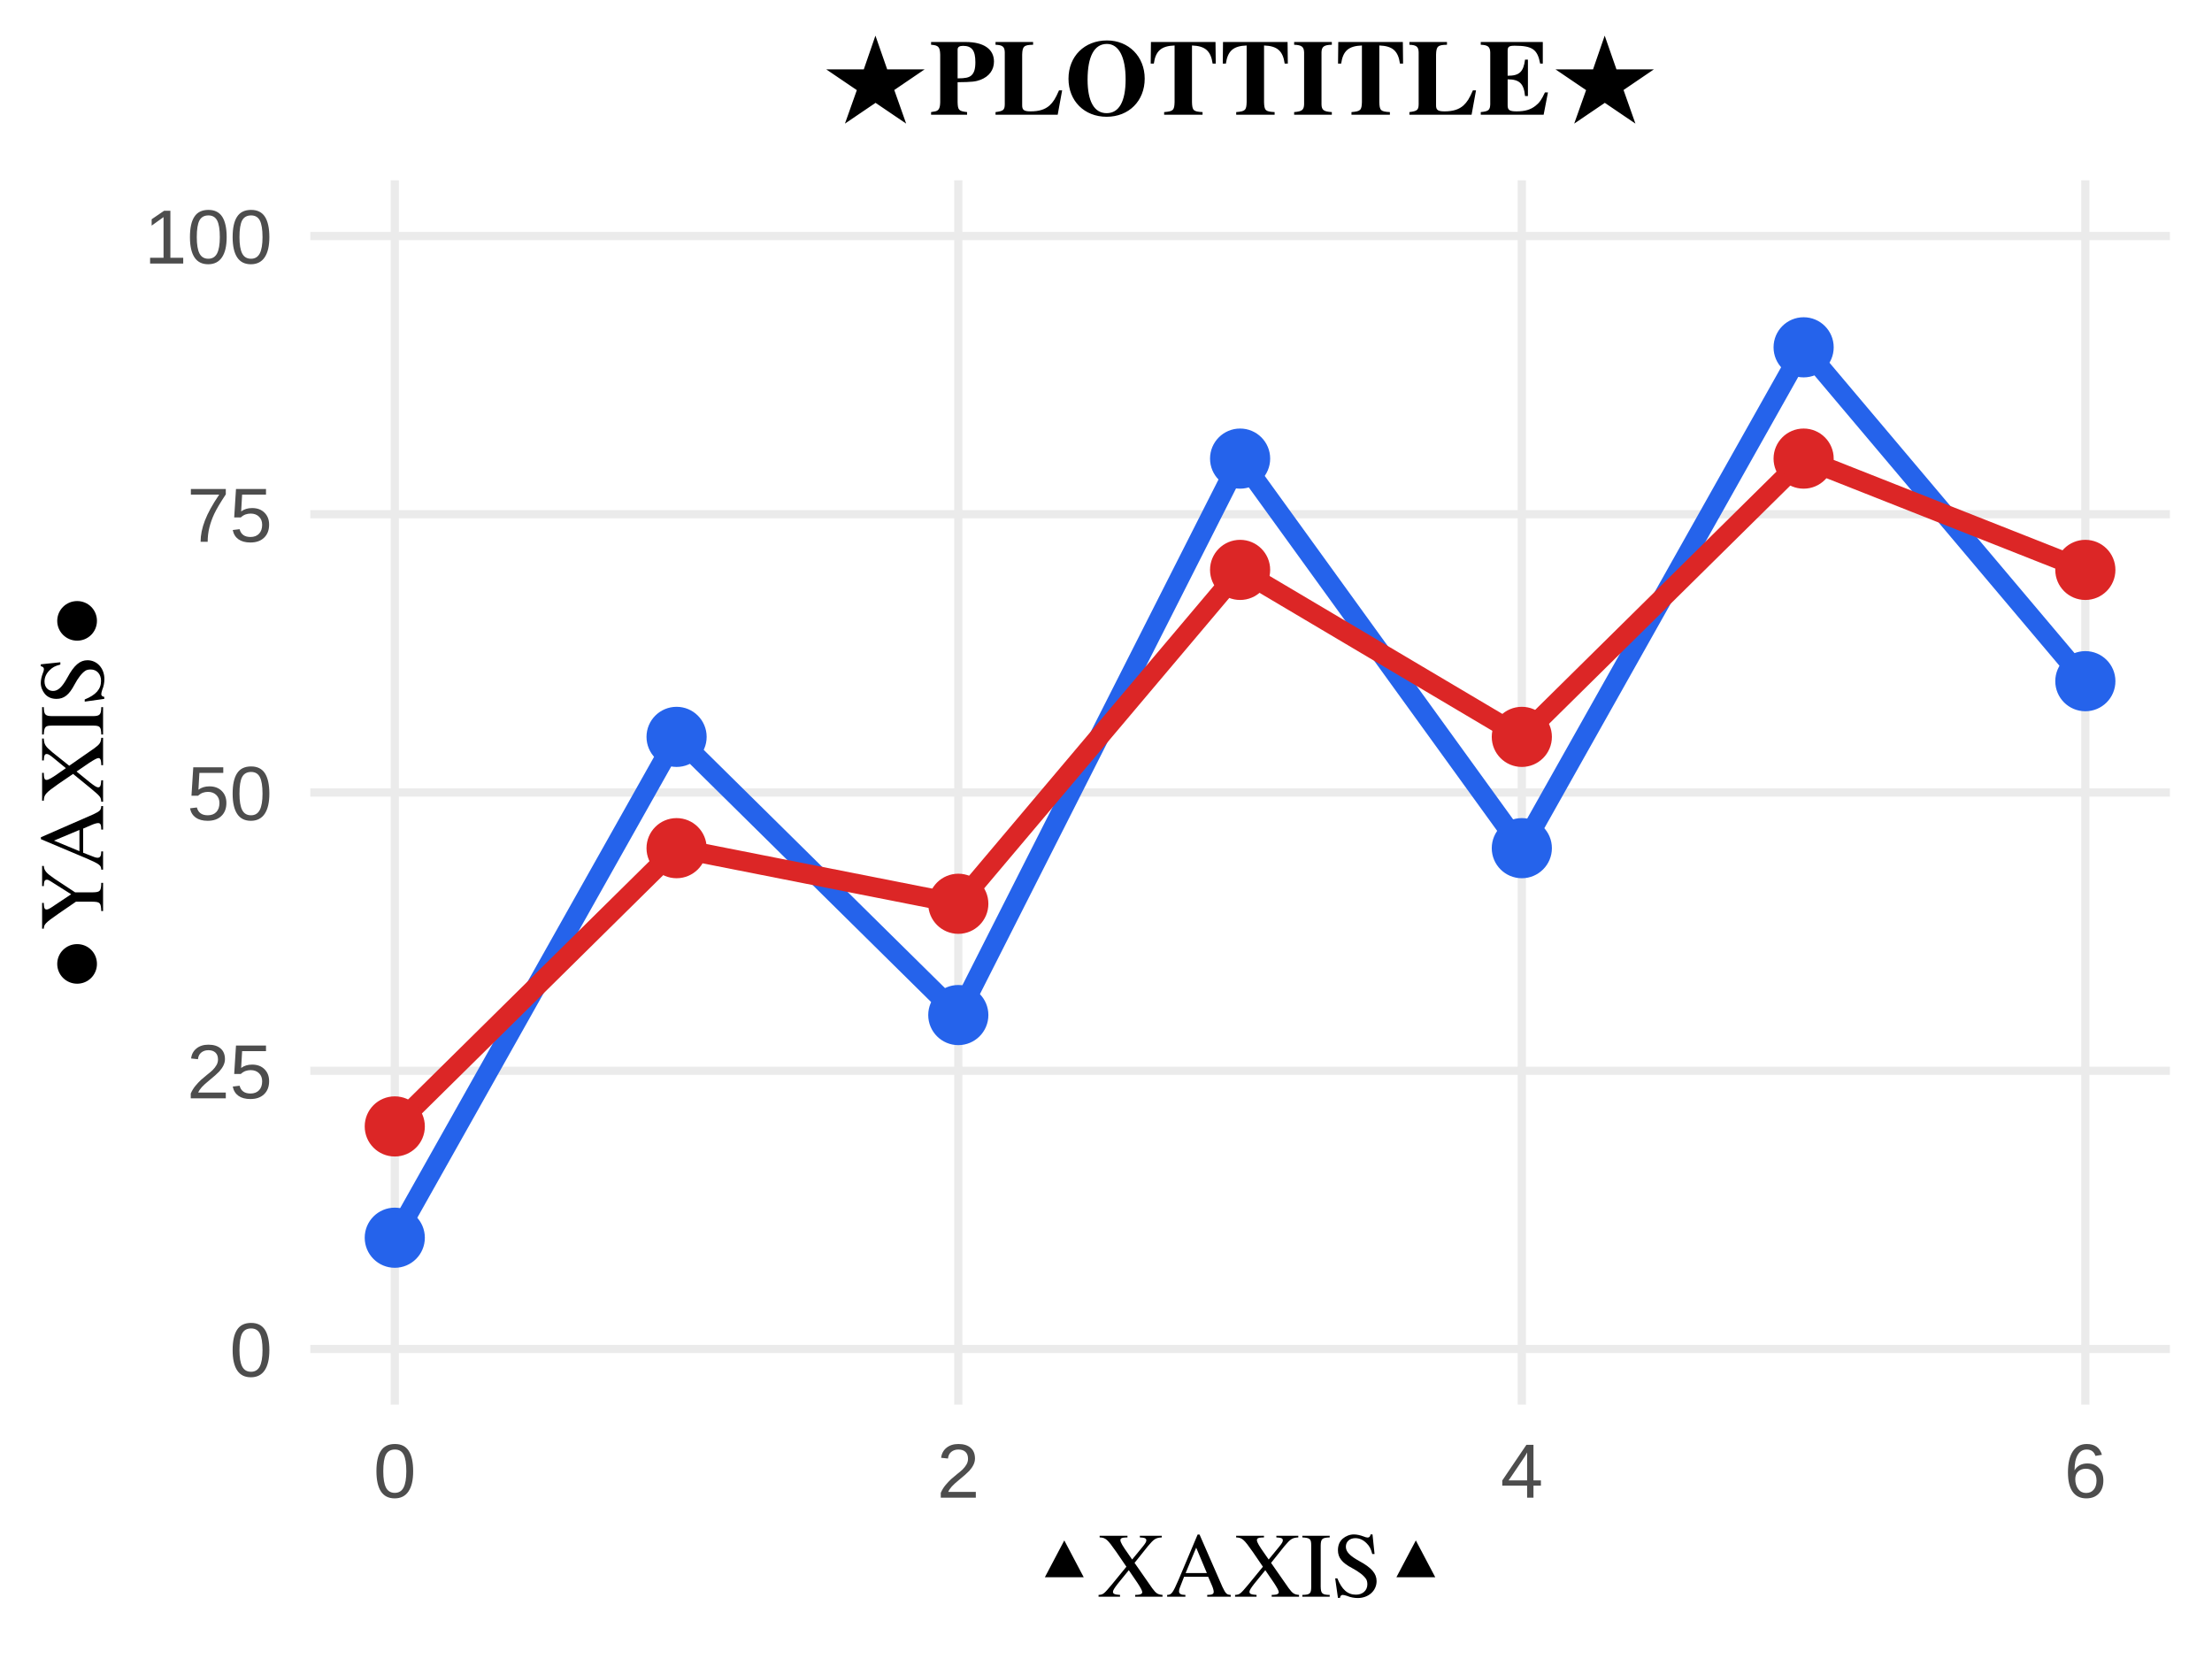
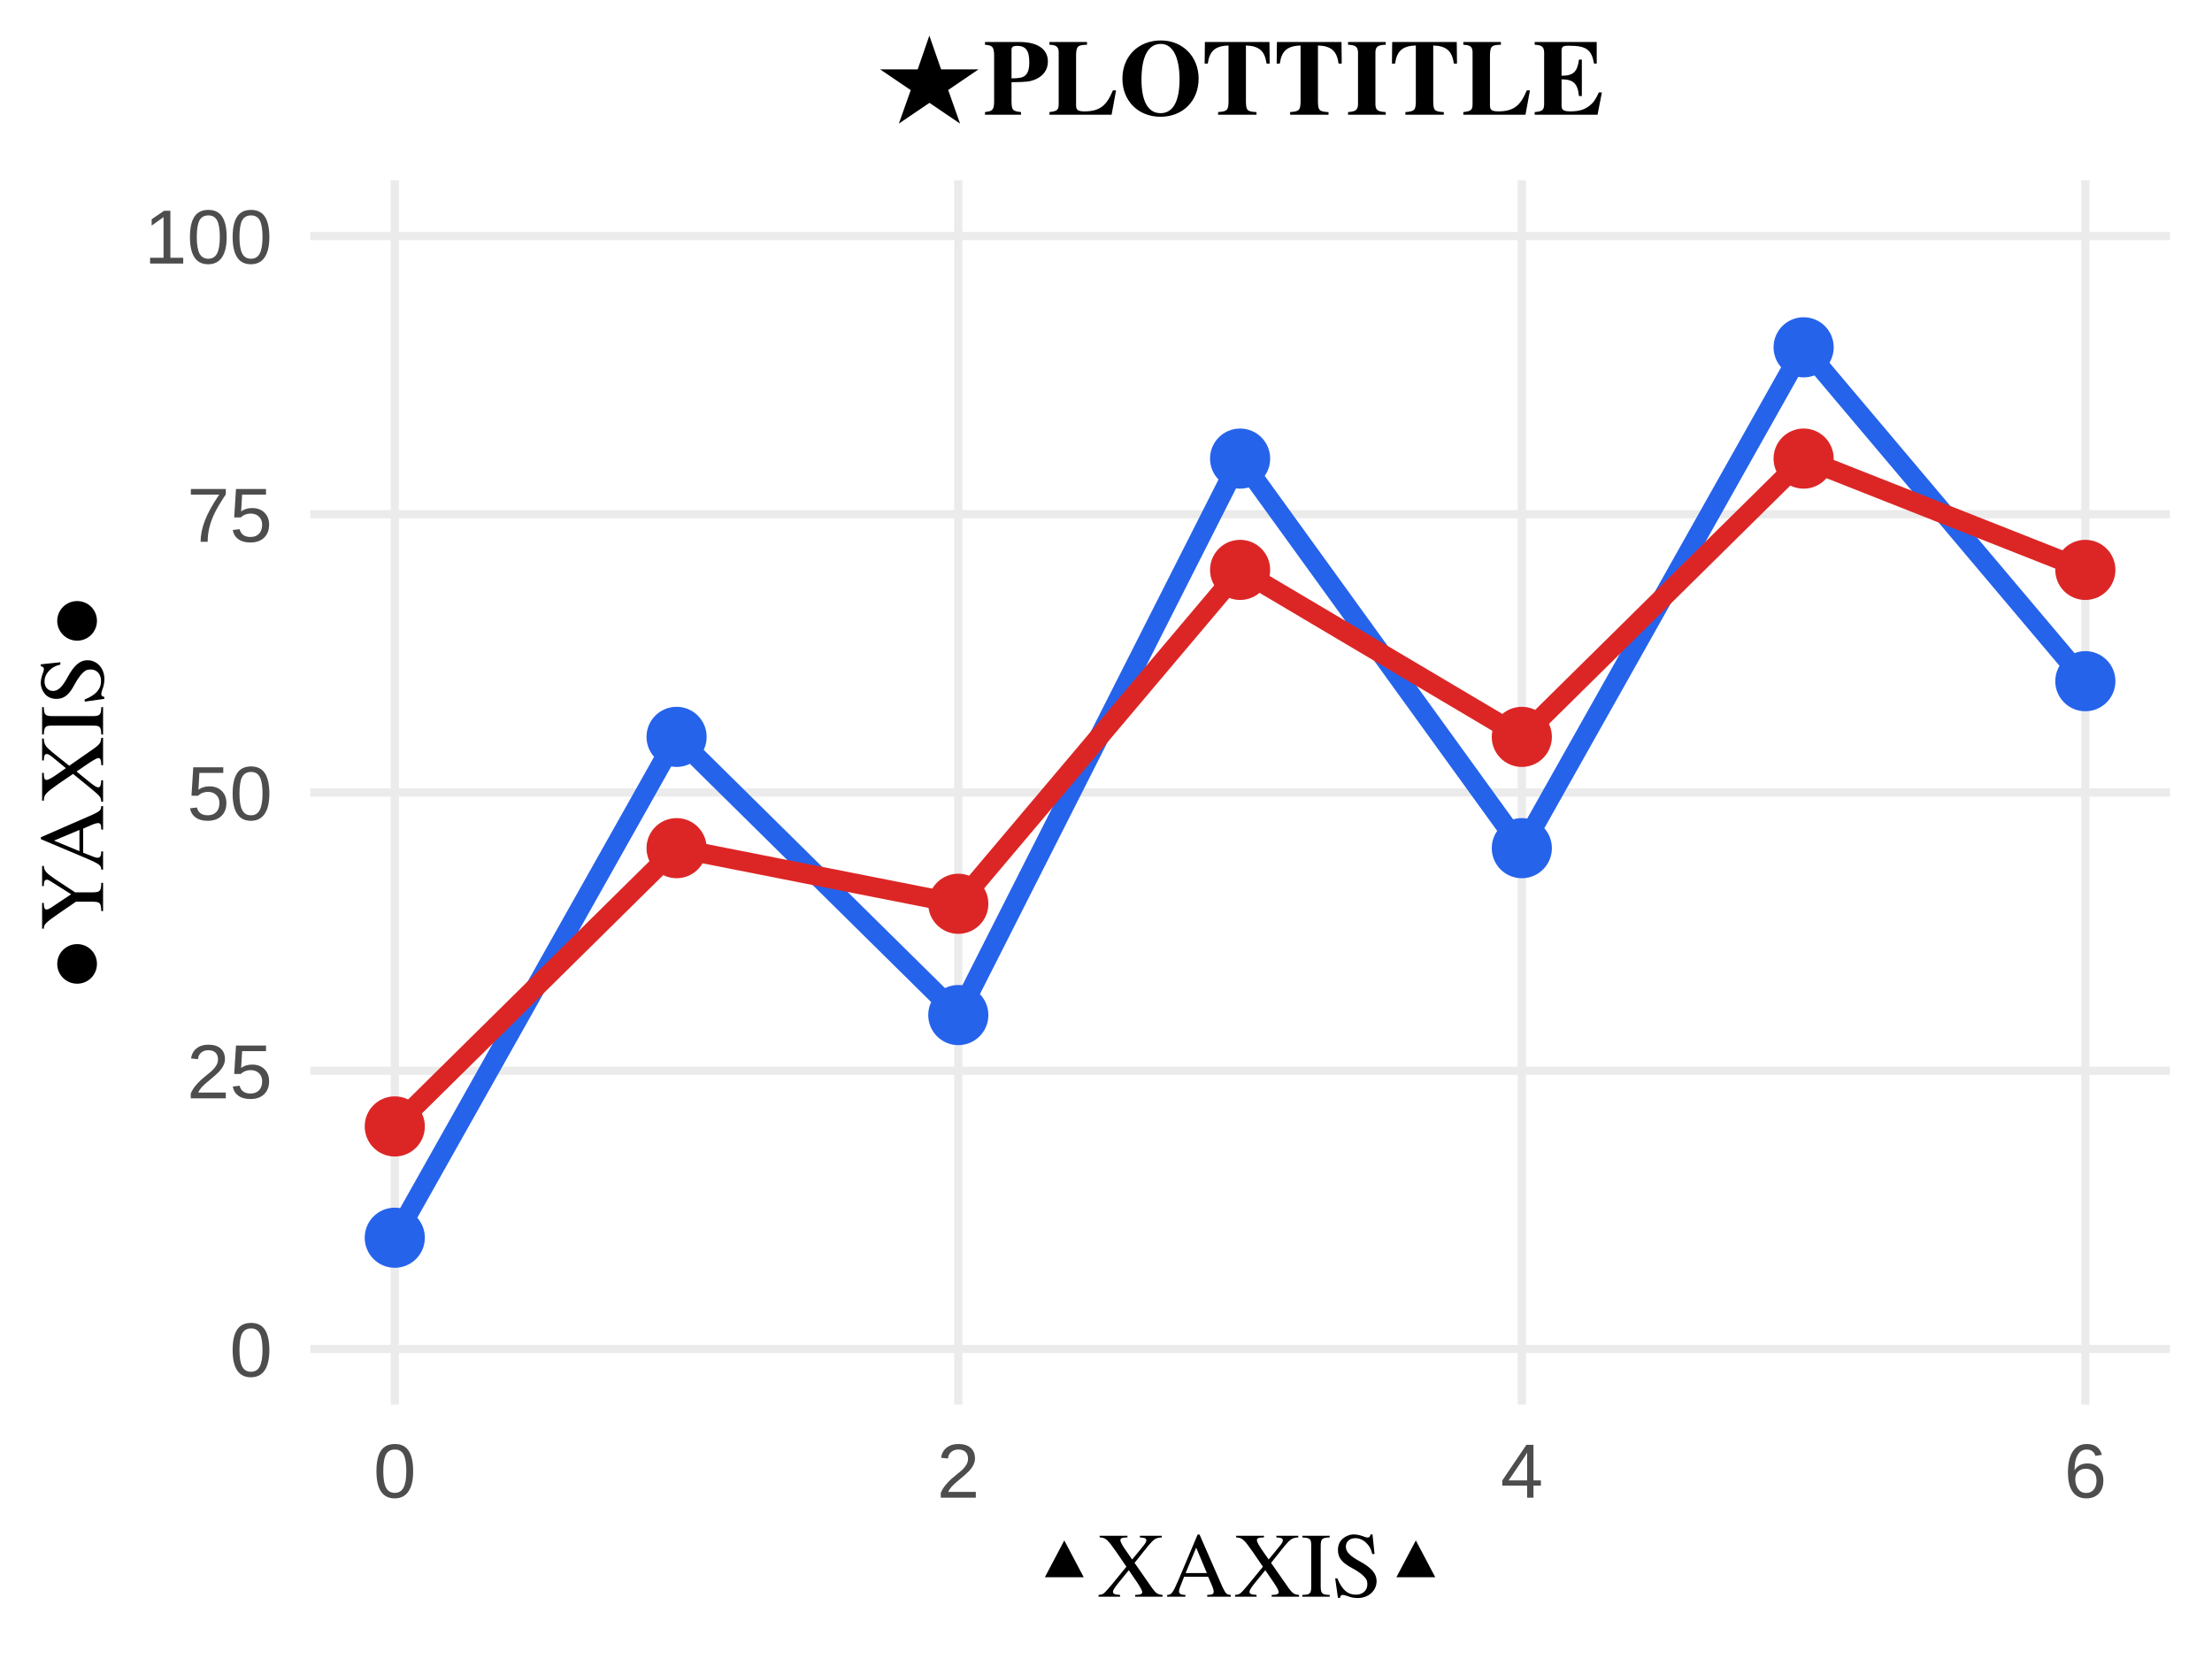
<svg xmlns="http://www.w3.org/2000/svg" class="svglite" width="288.00pt" height="216.00pt" viewBox="0 0 288.00 216.00">
  <defs>
    <style type="text/css">
    .svglite line, .svglite polyline, .svglite polygon, .svglite path, .svglite rect, .svglite circle {
      fill: none;
      stroke: #000000;
      stroke-linecap: round;
      stroke-linejoin: round;
      stroke-miterlimit: 10.00;
    }
    .svglite text {
      white-space: pre;
    }
  </style>
  </defs>
  <rect width="100%" height="100%" style="stroke: none; fill: #FFFFFF;" />
  <defs>
    <clipPath id="cpMC4wMHwyODguMDB8MC4wMHwyMTYuMDA=">
      <rect x="0.00" y="0.00" width="288.00" height="216.00" />
    </clipPath>
  </defs>
  <g clip-path="url(#cpMC4wMHwyODguMDB8MC4wMHwyMTYuMDA=)">
    <rect x="0" y="0.00" width="288.00" height="216.00" style="stroke-width: 1.07; stroke: none; fill: #FFFFFF;" />
  </g>
  <defs>
    <clipPath id="cpNDAuNDB8MjgyLjUyfDIzLjQ4fDE4Mi44OA==">
      <rect x="40.40" y="23.48" width="242.13" height="159.40" />
    </clipPath>
  </defs>
  <g clip-path="url(#cpNDAuNDB8MjgyLjUyfDIzLjQ4fDE4Mi44OA==)">
    <polyline points="40.40,175.64 282.52,175.64 " style="stroke-width: 1.07; stroke: #EBEBEB; stroke-linecap: butt;" />
    <polyline points="40.40,139.41 282.52,139.41 " style="stroke-width: 1.07; stroke: #EBEBEB; stroke-linecap: butt;" />
    <polyline points="40.40,103.18 282.52,103.18 " style="stroke-width: 1.07; stroke: #EBEBEB; stroke-linecap: butt;" />
    <polyline points="40.40,66.95 282.52,66.95 " style="stroke-width: 1.07; stroke: #EBEBEB; stroke-linecap: butt;" />
    <polyline points="40.40,30.73 282.52,30.73 " style="stroke-width: 1.07; stroke: #EBEBEB; stroke-linecap: butt;" />
    <polyline points="51.40,182.88 51.40,23.48 " style="stroke-width: 1.07; stroke: #EBEBEB; stroke-linecap: butt;" />
    <polyline points="124.77,182.88 124.77,23.48 " style="stroke-width: 1.07; stroke: #EBEBEB; stroke-linecap: butt;" />
    <polyline points="198.14,182.88 198.14,23.48 " style="stroke-width: 1.07; stroke: #EBEBEB; stroke-linecap: butt;" />
    <polyline points="271.51,182.88 271.51,23.48 " style="stroke-width: 1.07; stroke: #EBEBEB; stroke-linecap: butt;" />
    <polyline points="51.40,161.15 88.09,95.94 124.77,132.16 161.46,59.71 198.14,110.43 234.83,45.22 271.51,88.69 " style="stroke-width: 2.56; stroke: #2563EB; stroke-linecap: butt;" />
    <polyline points="51.40,146.66 88.09,110.43 124.77,117.67 161.46,74.20 198.14,95.94 234.83,59.71 271.51,74.20 " style="stroke-width: 2.56; stroke: #DC2626; stroke-linecap: butt;" />
    <circle cx="51.40" cy="161.15" r="3.56" style="stroke-width: 0.71; stroke: #2563EB; fill: #2563EB;" />
    <circle cx="88.09" cy="95.94" r="3.56" style="stroke-width: 0.71; stroke: #2563EB; fill: #2563EB;" />
    <circle cx="124.77" cy="132.16" r="3.56" style="stroke-width: 0.71; stroke: #2563EB; fill: #2563EB;" />
    <circle cx="161.46" cy="59.71" r="3.56" style="stroke-width: 0.71; stroke: #2563EB; fill: #2563EB;" />
    <circle cx="198.14" cy="110.43" r="3.56" style="stroke-width: 0.71; stroke: #2563EB; fill: #2563EB;" />
    <circle cx="234.83" cy="45.22" r="3.56" style="stroke-width: 0.71; stroke: #2563EB; fill: #2563EB;" />
    <circle cx="271.51" cy="88.69" r="3.56" style="stroke-width: 0.71; stroke: #2563EB; fill: #2563EB;" />
    <circle cx="51.40" cy="146.66" r="3.56" style="stroke-width: 0.71; stroke: #DC2626; fill: #DC2626;" />
    <circle cx="88.09" cy="110.43" r="3.56" style="stroke-width: 0.71; stroke: #DC2626; fill: #DC2626;" />
    <circle cx="124.77" cy="117.67" r="3.56" style="stroke-width: 0.71; stroke: #DC2626; fill: #DC2626;" />
    <circle cx="161.46" cy="74.20" r="3.56" style="stroke-width: 0.71; stroke: #DC2626; fill: #DC2626;" />
    <circle cx="198.14" cy="95.94" r="3.56" style="stroke-width: 0.71; stroke: #DC2626; fill: #DC2626;" />
    <circle cx="234.83" cy="59.71" r="3.56" style="stroke-width: 0.71; stroke: #DC2626; fill: #DC2626;" />
    <circle cx="271.51" cy="74.20" r="3.56" style="stroke-width: 0.71; stroke: #DC2626; fill: #DC2626;" />
  </g>
  <g clip-path="url(#cpMC4wMHwyODguMDB8MC4wMHwyMTYuMDA=)">
    <text x="35.46" y="179.23" text-anchor="end" style="font-size: 10.00px;fill: #4D4D4D; font-family: &quot;Arial&quot;;" textLength="5.56px" lengthAdjust="spacingAndGlyphs">0</text>
    <text x="35.46" y="143.00" text-anchor="end" style="font-size: 10.00px;fill: #4D4D4D; font-family: &quot;Arial&quot;;" textLength="11.12px" lengthAdjust="spacingAndGlyphs">25</text>
    <text x="35.46" y="106.77" text-anchor="end" style="font-size: 10.00px;fill: #4D4D4D; font-family: &quot;Arial&quot;;" textLength="11.12px" lengthAdjust="spacingAndGlyphs">50</text>
    <text x="35.46" y="70.54" text-anchor="end" style="font-size: 10.00px;fill: #4D4D4D; font-family: &quot;Arial&quot;;" textLength="11.12px" lengthAdjust="spacingAndGlyphs">75</text>
    <text x="35.46" y="34.31" text-anchor="end" style="font-size: 10.00px;fill: #4D4D4D; font-family: &quot;Arial&quot;;" textLength="16.68px" lengthAdjust="spacingAndGlyphs">100</text>
    <text x="51.40" y="194.99" text-anchor="middle" style="font-size: 10.00px;fill: #4D4D4D; font-family: &quot;Arial&quot;;" textLength="5.56px" lengthAdjust="spacingAndGlyphs">0</text>
    <text x="124.77" y="194.99" text-anchor="middle" style="font-size: 10.00px;fill: #4D4D4D; font-family: &quot;Arial&quot;;" textLength="5.56px" lengthAdjust="spacingAndGlyphs">2</text>
    <text x="198.14" y="194.99" text-anchor="middle" style="font-size: 10.00px;fill: #4D4D4D; font-family: &quot;Arial&quot;;" textLength="5.56px" lengthAdjust="spacingAndGlyphs">4</text>
    <text x="271.51" y="194.99" text-anchor="middle" style="font-size: 10.00px;fill: #4D4D4D; font-family: &quot;Arial&quot;;" textLength="5.56px" lengthAdjust="spacingAndGlyphs">6</text>
    <text x="161.46" y="207.89" text-anchor="middle" style="font-size: 12.00px; font-family: &quot;Times&quot;;" textLength="54.01px" lengthAdjust="spacingAndGlyphs">▲XAXIS▲</text>
    <text transform="translate(13.42,103.18) rotate(-90)" text-anchor="middle" style="font-size: 12.00px; font-family: &quot;Times&quot;;" textLength="54.01px" lengthAdjust="spacingAndGlyphs">●YAXIS●</text>
-     <text x="161.46" y="14.94" text-anchor="middle" style="font-size: 14.00px; font-weight: bold; font-family: &quot;Times&quot;;" textLength="102.69px" lengthAdjust="spacingAndGlyphs">★PLOTTITLE★</text>
+     <text x="161.46" y="14.94" text-anchor="middle" style="font-size: 14.00px; font-weight: bold; font-family: &quot;Times&quot;;" textLength="102.69px" lengthAdjust="spacingAndGlyphs">★PLOTTITLE</text>
  </g>
</svg>
